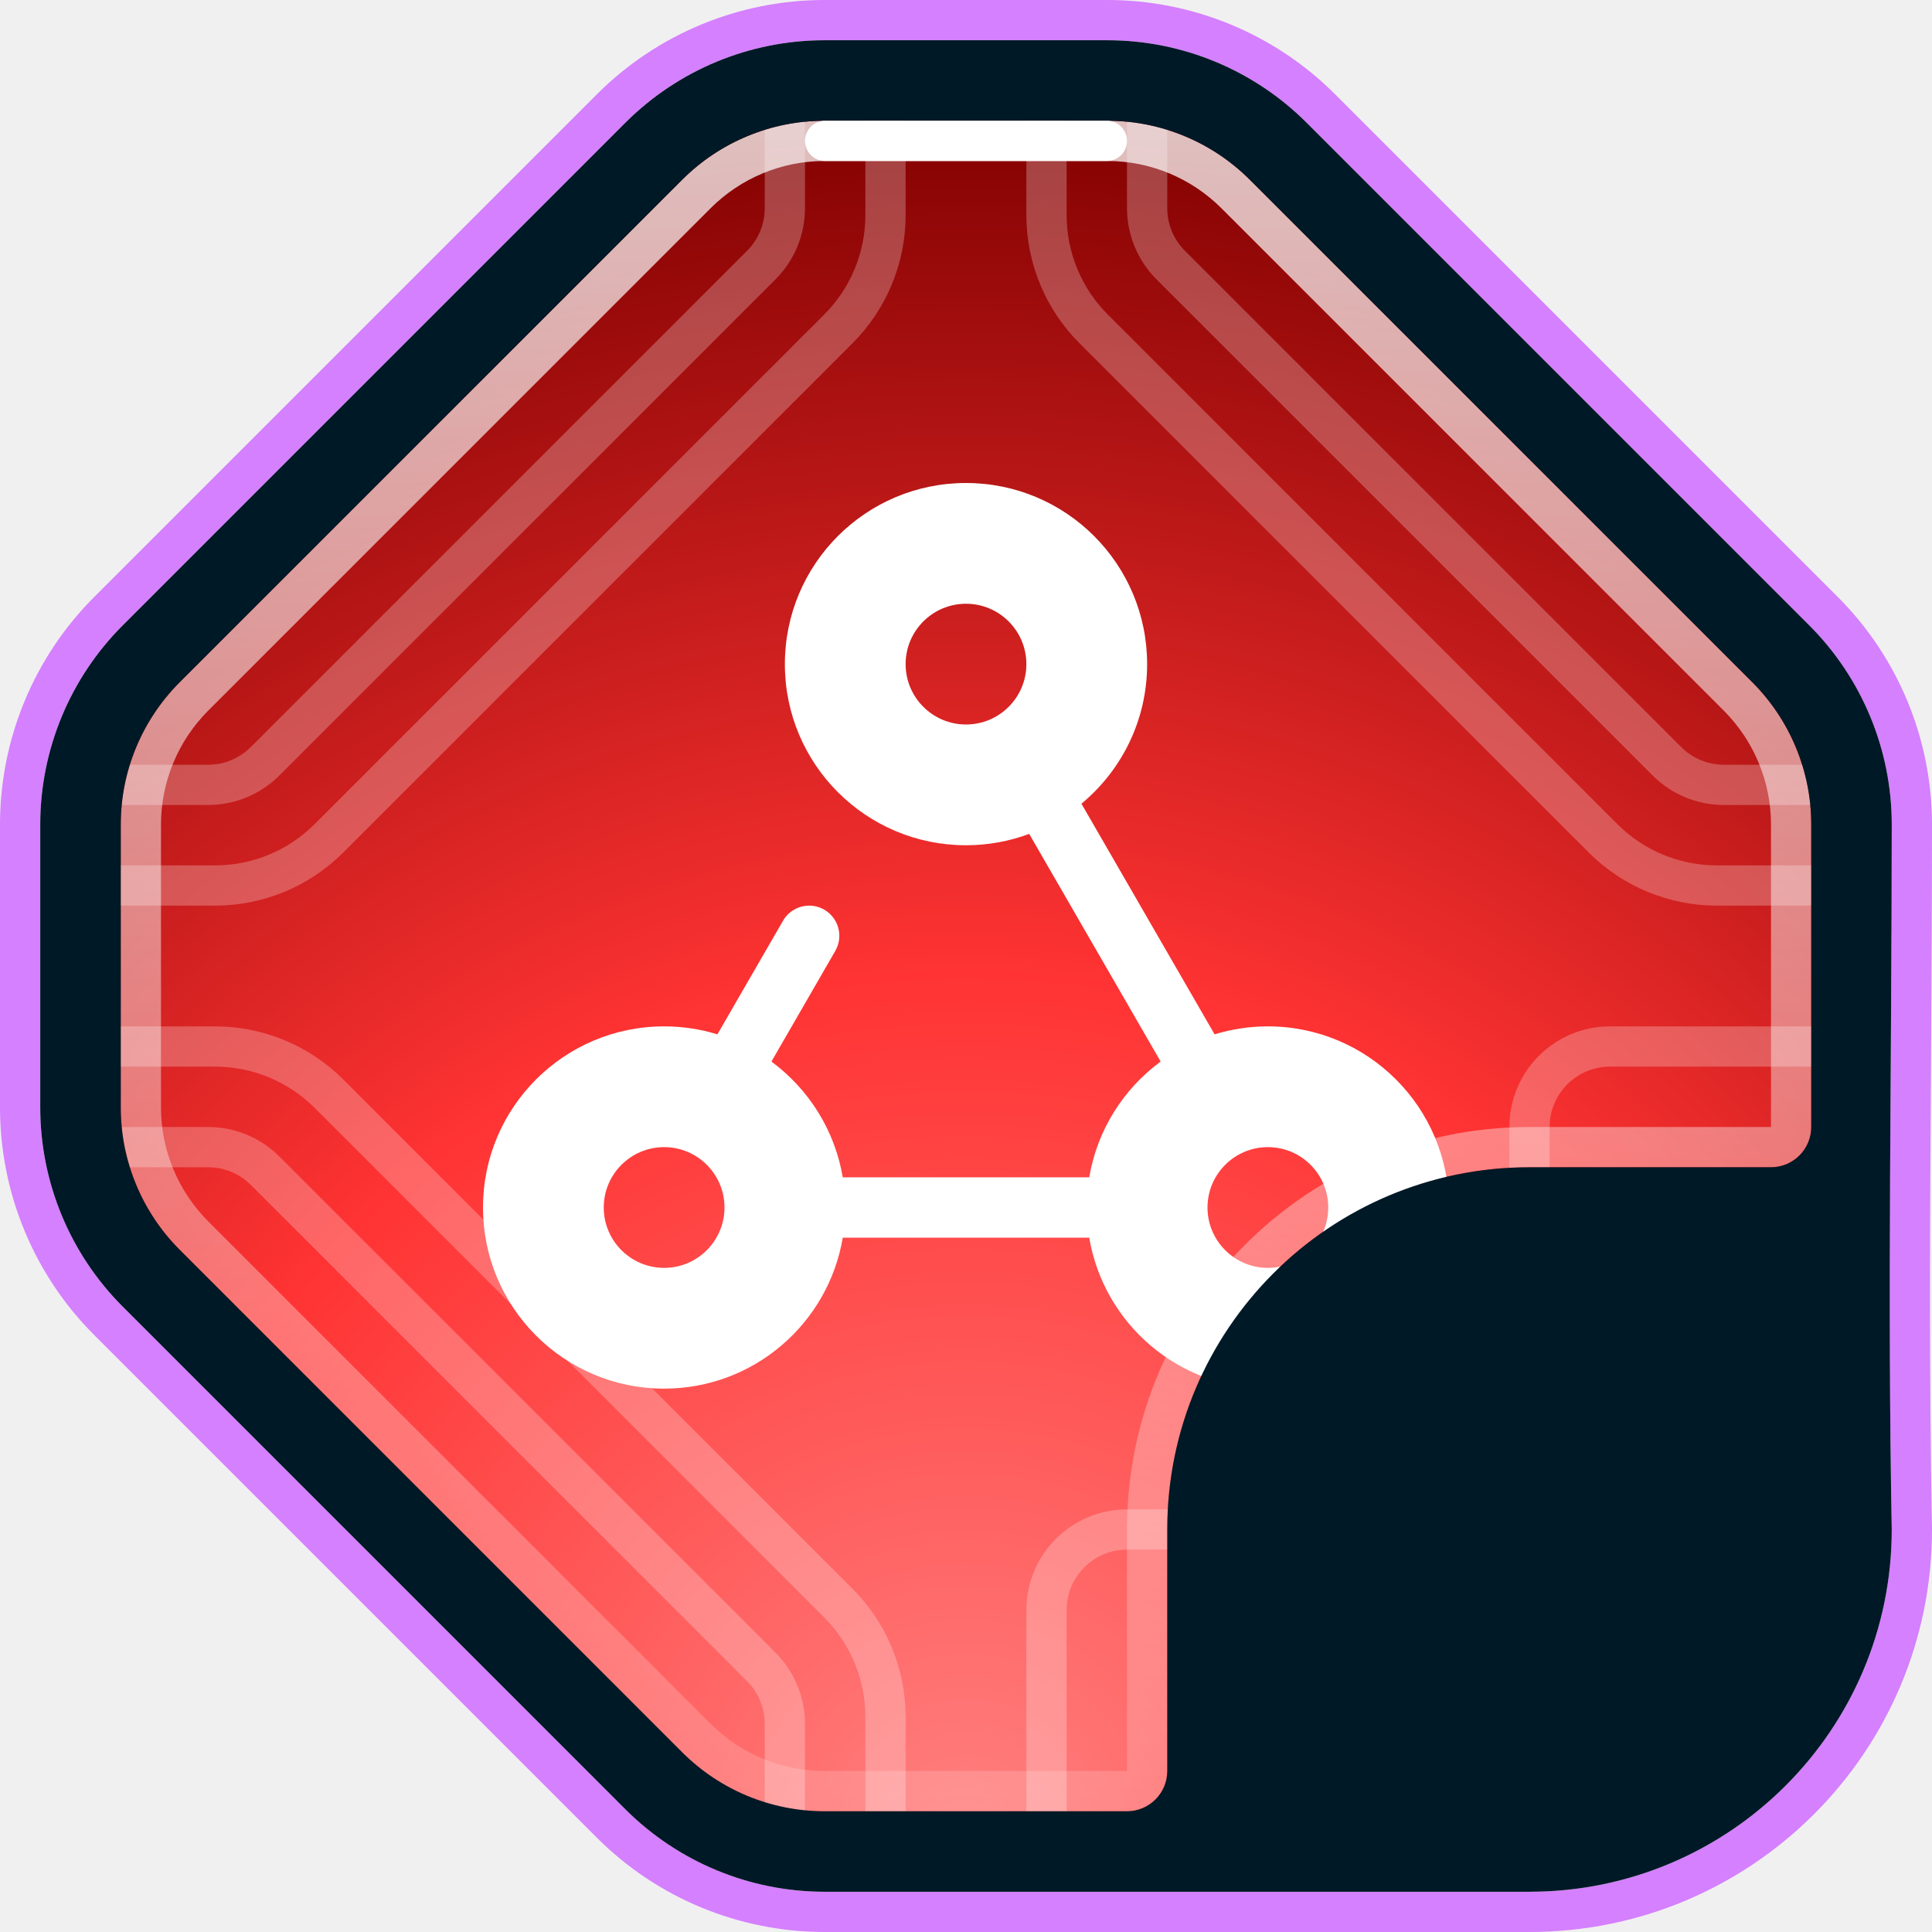
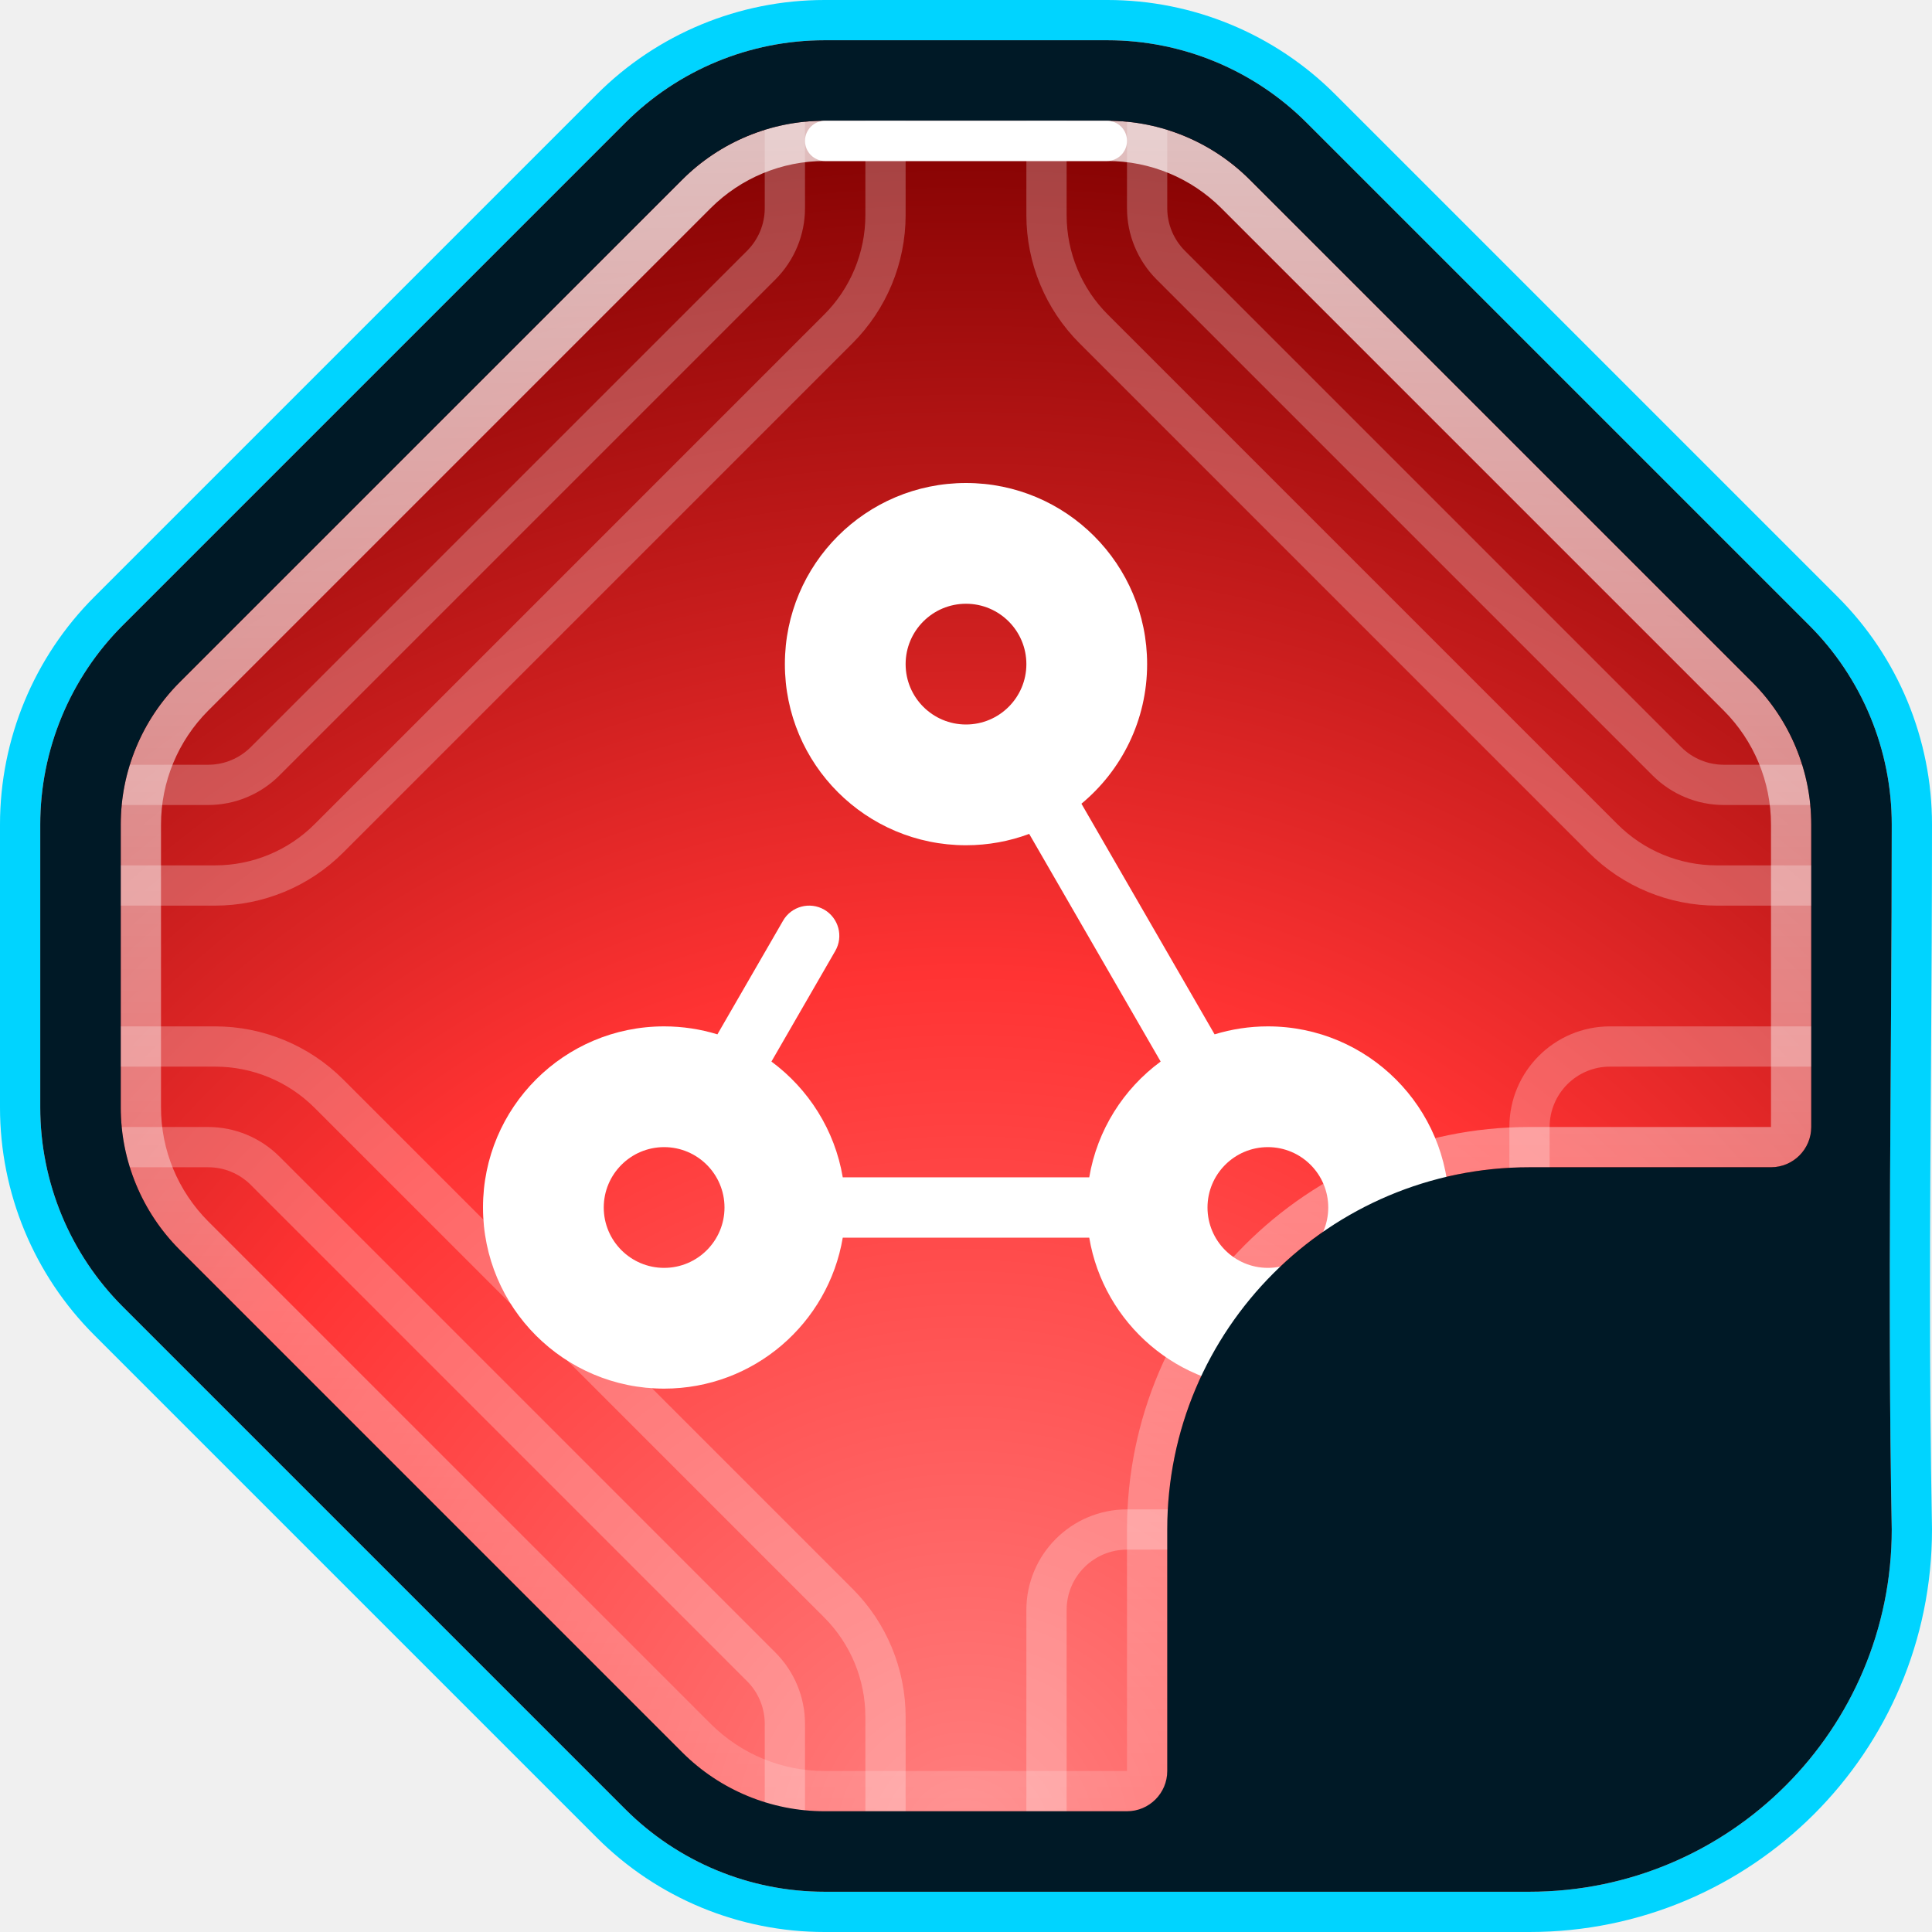
<svg xmlns="http://www.w3.org/2000/svg" width="24" height="24" viewBox="0 0 24 24" fill="none">
-   <path fill-rule="evenodd" clip-rule="evenodd" d="M24 19C24 21.761 21.761 24 19 24H10.243C9.182 24 8.164 23.579 7.414 22.828L1.172 16.586C0.421 15.836 0 14.818 0 13.757V10.243C0 9.182 0.421 8.164 1.172 7.414L7.414 1.172C8.164 0.421 9.182 0 10.243 0H13.757C14.818 0 15.836 0.421 16.586 1.172L22.828 7.414C23.579 8.164 24 9.182 24 10.243C24 11.222 23.994 12.198 23.988 13.173C23.975 15.116 23.963 17.052 24 18.991L24 19ZM23.5 19C23.463 17.055 23.475 15.108 23.488 13.161C23.494 12.188 23.5 11.215 23.5 10.243C23.5 9.314 23.131 8.424 22.475 7.768L16.232 1.525C15.576 0.869 14.686 0.5 13.757 0.5H10.243C9.314 0.5 8.424 0.869 7.768 1.525L1.525 7.768C0.869 8.424 0.5 9.314 0.5 10.243V13.757C0.5 14.686 0.869 15.576 1.525 16.232L7.768 22.475C8.424 23.131 9.314 23.5 10.243 23.5H19C21.485 23.5 23.5 21.485 23.5 19Z" fill="#D580FF" />
+   <path fill-rule="evenodd" clip-rule="evenodd" d="M24 19C24 21.761 21.761 24 19 24H10.243C9.182 24 8.164 23.579 7.414 22.828L1.172 16.586C0.421 15.836 0 14.818 0 13.757V10.243C0 9.182 0.421 8.164 1.172 7.414L7.414 1.172C8.164 0.421 9.182 0 10.243 0H13.757C14.818 0 15.836 0.421 16.586 1.172L22.828 7.414C23.579 8.164 24 9.182 24 10.243C24 11.222 23.994 12.198 23.988 13.173C23.975 15.116 23.963 17.052 24 18.991L24 19ZM23.5 19C23.463 17.055 23.475 15.108 23.488 13.161C23.494 12.188 23.5 11.215 23.5 10.243C23.5 9.314 23.131 8.424 22.475 7.768L16.232 1.525C15.576 0.869 14.686 0.5 13.757 0.5H10.243C9.314 0.5 8.424 0.869 7.768 1.525L1.525 7.768C0.869 8.424 0.5 9.314 0.5 10.243V13.757C0.5 14.686 0.869 15.576 1.525 16.232L7.768 22.475C8.424 23.131 9.314 23.5 10.243 23.5H19C21.485 23.5 23.5 21.485 23.5 19Z" fill="#00D4FF" />
  <path d="M8.121 1.879L1.879 8.121C1.316 8.684 1 9.447 1 10.243V13.757C1 14.553 1.316 15.316 1.879 15.879L8.121 22.121C8.684 22.684 9.447 23 10.243 23H13.757C14.553 23 15.316 22.684 15.879 22.121L22.121 15.879C22.684 15.316 23 14.553 23 13.757V10.243C23 9.447 22.684 8.684 22.121 8.121L15.879 1.879C15.316 1.316 14.553 1 13.757 1H10.243C9.447 1 8.684 1.316 8.121 1.879Z" fill="url(#paint0_radial_5931_37161)" />
  <path fill-rule="evenodd" clip-rule="evenodd" d="M10 1V2.586C10 2.917 9.868 3.235 9.634 3.47L3.47 9.634C3.235 9.868 2.917 10 2.586 10H1V9.5H2.586C2.785 9.5 2.975 9.421 3.116 9.28L9.28 3.116C9.421 2.975 9.5 2.785 9.5 2.586V1H10ZM14 1V2.586C14 2.917 14.132 3.235 14.366 3.47L20.53 9.634C20.765 9.868 21.083 10 21.414 10H23V9.5H21.414C21.215 9.5 21.024 9.421 20.884 9.28L14.72 3.116C14.579 2.975 14.5 2.785 14.5 2.586V1H14ZM10 21.414V23H9.5V21.414C9.5 21.215 9.421 21.024 9.28 20.884L3.116 14.72C2.975 14.579 2.785 14.5 2.586 14.5H1V14H2.586C2.917 14 3.235 14.132 3.47 14.366L9.634 20.53C9.868 20.765 10 21.083 10 21.414ZM11.25 1V2.672C11.25 3.268 11.013 3.841 10.591 4.263L4.263 10.591C3.841 11.013 3.268 11.25 2.672 11.25H1V10.75H2.672C3.136 10.75 3.581 10.566 3.909 10.237L10.237 3.909C10.566 3.581 10.75 3.136 10.75 2.672V1H11.25ZM12.75 2.672V1H13.25V2.672C13.25 3.136 13.434 3.581 13.763 3.909L20.091 10.237C20.419 10.566 20.864 10.75 21.328 10.75H23V11.25H21.328C20.732 11.25 20.159 11.013 19.737 10.591L13.409 4.263C12.987 3.841 12.75 3.268 12.75 2.672ZM11.25 23V21.328C11.25 20.732 11.013 20.159 10.591 19.737L4.263 13.409C3.841 12.987 3.268 12.75 2.672 12.75H1V13.25H2.672C3.136 13.25 3.581 13.434 3.909 13.763L10.237 20.091C10.566 20.419 10.75 20.864 10.75 21.328V23H11.25ZM12.75 20V23H13.25V20C13.25 19.586 13.586 19.25 14 19.25H15V18.75H14C13.31 18.75 12.75 19.31 12.75 20ZM20 12.75C19.31 12.75 18.75 13.31 18.75 14V15H19.25V14C19.25 13.586 19.586 13.25 20 13.25H23V12.75H20Z" fill="white" fill-opacity="0.25" />
  <path fill-rule="evenodd" clip-rule="evenodd" d="M10.243 2C9.712 2 9.204 2.211 8.828 2.586L2.586 8.828C2.211 9.204 2 9.712 2 10.243V13.757C2 14.288 2.211 14.796 2.586 15.172L8.828 21.414C9.204 21.789 9.712 22 10.243 22H14V19C14 16.239 16.239 14 19 14H22V10.243C22 9.712 21.789 9.204 21.414 8.828L15.172 2.586C14.796 2.211 14.288 2 13.757 2H10.243ZM10.243 1.5C9.58 1.5 8.944 1.763 8.475 2.232L2.232 8.475C1.763 8.944 1.5 9.58 1.5 10.243V13.757C1.5 14.42 1.763 15.056 2.232 15.525L8.475 21.768C8.944 22.237 9.58 22.5 10.243 22.5H14C14.276 22.5 14.5 22.276 14.5 22V19C14.5 16.515 16.515 14.5 19 14.5H22C22.276 14.5 22.5 14.276 22.5 14V10.243C22.5 9.58 22.237 8.944 21.768 8.475L15.525 2.232C15.056 1.763 14.42 1.5 13.757 1.5H10.243Z" fill="url(#paint1_linear_5931_37161)" />
  <path fill-rule="evenodd" clip-rule="evenodd" d="M9.75 8.25C9.75 9.493 10.757 10.5 12 10.5C12.276 10.5 12.541 10.45 12.785 10.359L14.418 13.187C13.957 13.526 13.63 14.037 13.531 14.625H10.469C10.37 14.037 10.043 13.527 9.583 13.187L10.376 11.813C10.48 11.633 10.418 11.404 10.239 11.3C10.06 11.197 9.83 11.258 9.727 11.438L8.912 12.849C8.703 12.785 8.48 12.75 8.25 12.75C7.007 12.75 6 13.758 6 15C6 16.243 7.007 17.25 8.25 17.25C9.365 17.25 10.29 16.439 10.469 15.375H13.531C13.71 16.439 14.635 17.25 15.75 17.25C16.993 17.25 18 16.243 18 15C18 13.758 16.993 12.75 15.75 12.75C15.52 12.75 15.298 12.785 15.088 12.849L13.434 9.984C13.932 9.571 14.25 8.948 14.25 8.25C14.25 7.007 13.243 6 12 6C10.757 6 9.75 7.007 9.75 8.25ZM12 9C11.586 9 11.25 8.664 11.25 8.25C11.25 7.836 11.586 7.5 12 7.5C12.414 7.5 12.75 7.836 12.75 8.25C12.75 8.664 12.414 9 12 9ZM15.75 15.75C15.336 15.75 15 15.414 15 15C15 14.586 15.336 14.25 15.75 14.25C16.164 14.25 16.5 14.586 16.5 15C16.5 15.414 16.164 15.75 15.75 15.75ZM7.5 15C7.5 15.414 7.836 15.75 8.25 15.75C8.664 15.75 9 15.414 9 15C9 14.586 8.664 14.25 8.25 14.25C7.836 14.25 7.5 14.586 7.5 15Z" fill="white" />
  <path fill-rule="evenodd" clip-rule="evenodd" d="M10.243 23.5C9.314 23.5 8.424 23.131 7.768 22.475L1.525 16.232C0.869 15.576 0.5 14.686 0.5 13.757V10.243C0.5 9.314 0.869 8.424 1.525 7.768L7.768 1.525C8.424 0.869 9.314 0.5 10.243 0.5H13.757C14.686 0.5 15.576 0.869 16.232 1.525L22.475 7.768C23.131 8.424 23.5 9.314 23.5 10.243C23.5 13.161 23.445 16.083 23.5 19C23.5 21.485 21.485 23.5 19 23.5C15.979 23.5 13.28 23.5 10.243 23.5ZM8.475 2.232C8.944 1.763 9.58 1.5 10.243 1.5H13.757C14.42 1.5 15.056 1.763 15.525 2.232L21.768 8.475C22.237 8.944 22.5 9.58 22.5 10.243V14C22.5 14.276 22.276 14.5 22 14.5H19C16.515 14.5 14.5 16.515 14.5 19V22C14.5 22.276 14.276 22.5 14 22.5H10.243C9.58 22.5 8.944 22.237 8.475 21.768L2.232 15.525C1.763 15.056 1.5 14.42 1.5 13.757V10.243C1.5 9.58 1.763 8.944 2.232 8.475L8.475 2.232Z" fill="#001926" />
  <rect x="10" y="1.5" width="4" height="0.5" rx="0.25" fill="white" />
  <defs>
    <radialGradient id="paint0_radial_5931_37161" cx="0" cy="0" r="1" gradientUnits="userSpaceOnUse" gradientTransform="translate(12 23) rotate(-90) scale(22)">
      <stop stop-color="#FF8080" />
      <stop offset="0.496" stop-color="#FF3333" />
      <stop offset="1" stop-color="#800000" />
    </radialGradient>
    <linearGradient id="paint1_linear_5931_37161" x1="12" y1="1.5" x2="12" y2="22.5" gradientUnits="userSpaceOnUse">
      <stop stop-color="white" stop-opacity="0.75" />
      <stop offset="1" stop-color="white" stop-opacity="0.15" />
    </linearGradient>
  </defs>
</svg>
